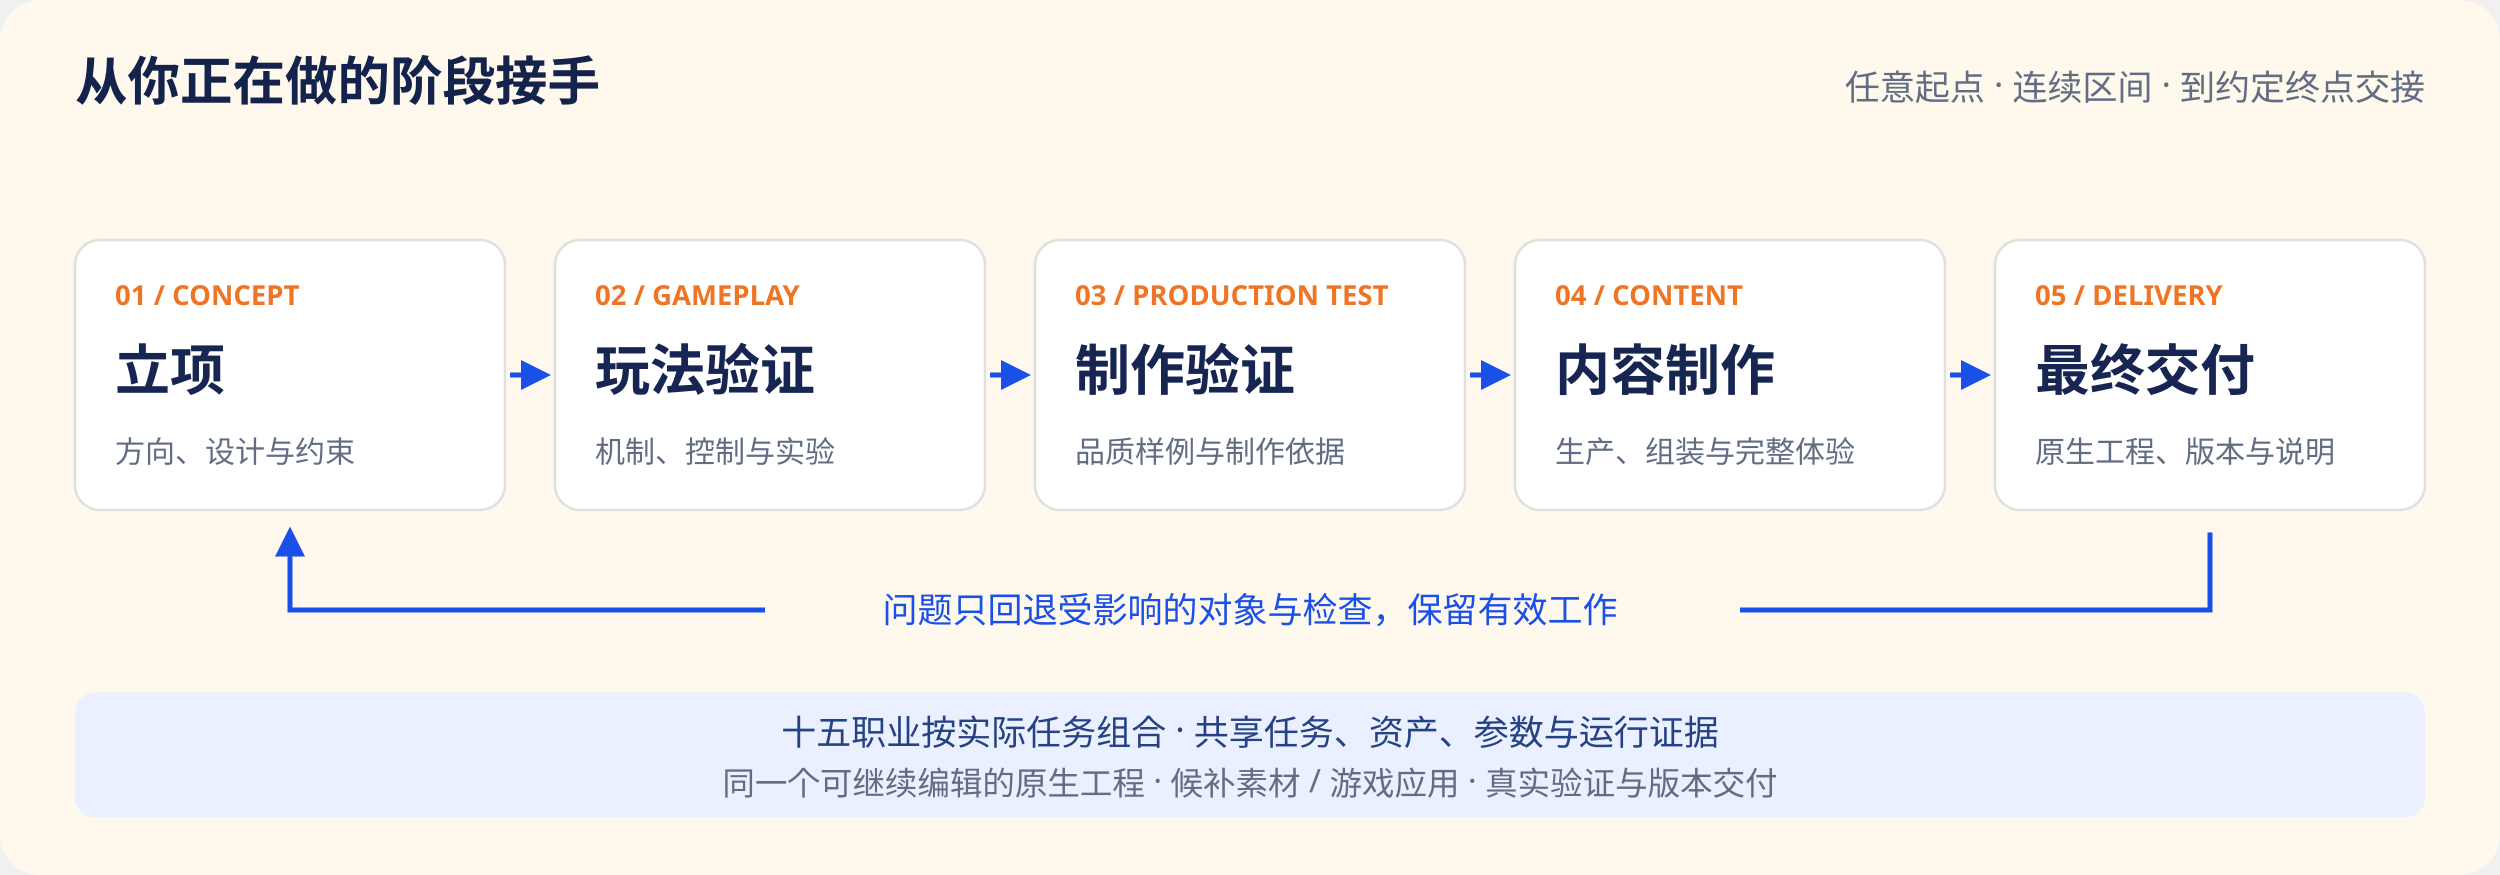
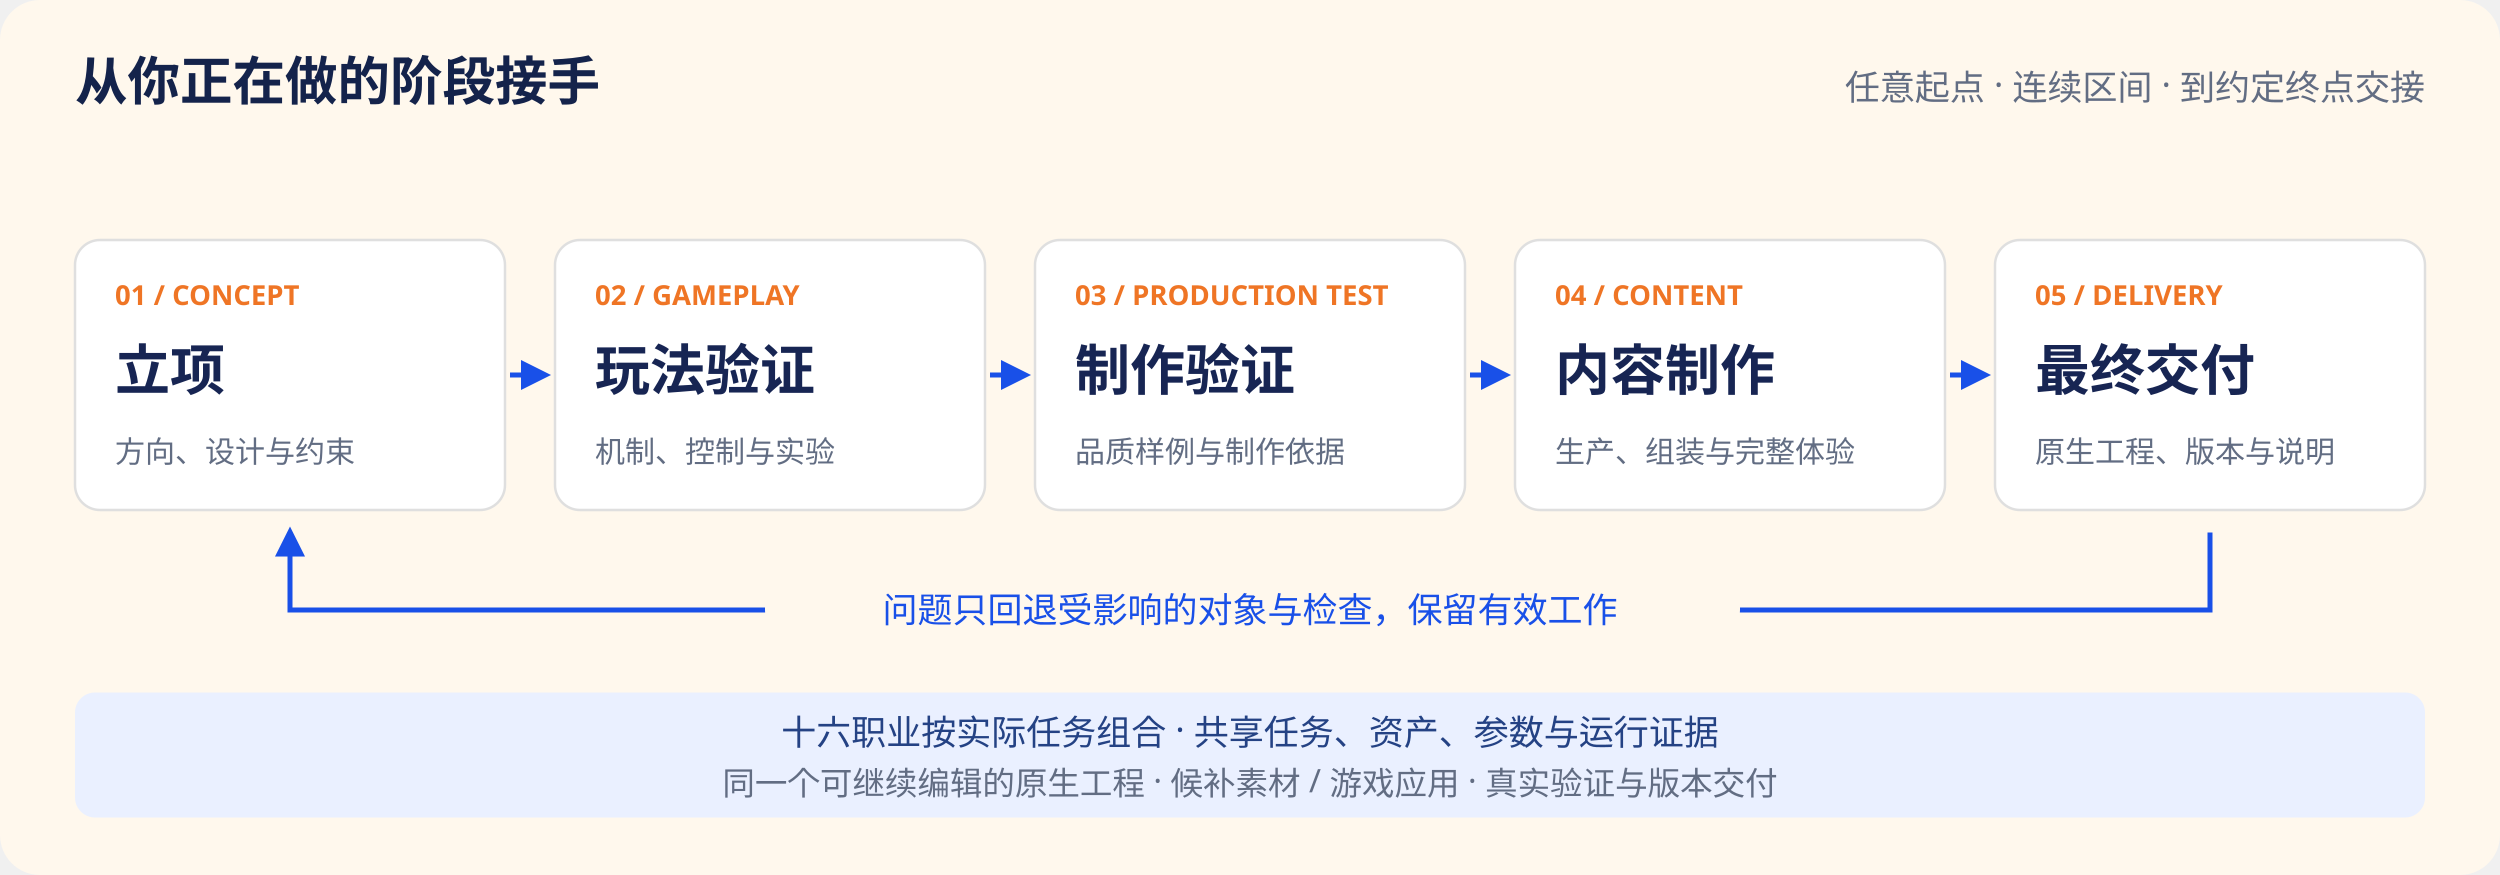
<svg xmlns="http://www.w3.org/2000/svg" width="1000" height="350" viewBox="0 0 1000 350" role="img" aria-labelledby="title desc">
  <defs>
    <marker id="a" viewBox="0 0 10 10" refX="8" refY="5" markerWidth="6" markerHeight="6" orient="auto">
      <path d="M0 0 L10 5 L0 10z" fill="#1950e8" />
    </marker>
  </defs>
  <rect width="1000" height="350" rx="16" fill="#fff8ed" />
  <g font-family="Microsoft YaHei,PingFang SC,sans-serif">
    <text x="30" y="40" font-size="21" font-weight="700" fill="#14234b">从你正在做的阶段接手</text>
    <text x="970" y="40" text-anchor="end" font-size="14" fill="#626d83">任意起点 · 连续区间 · 到约定终点交接</text>
    <rect x="30" y="96" width="172" height="108" rx="10" fill="#fff" stroke="#dfdfdf" />
    <text x="46" y="122" font-size="11" font-weight="700" fill="#ef7525">01 / CONCEPT</text>
    <text x="46" y="156" font-size="22" font-weight="700" fill="#172553">立项</text>
    <text x="46" y="185" font-size="12" fill="#626d83">方向、设计与约束</text>
    <path d="M204 150 H218" stroke="#1950e8" stroke-width="2" marker-end="url(#a)" />
    <rect x="222" y="96" width="172" height="108" rx="10" fill="#fff" stroke="#dfdfdf" />
    <text x="238" y="122" font-size="11" font-weight="700" fill="#ef7525">02 / GAMEPLAY</text>
    <text x="238" y="156" font-size="22" font-weight="700" fill="#172553">玩法验证</text>
    <text x="238" y="185" font-size="12" fill="#626d83">机制、控制与实验</text>
    <path d="M396 150 H410" stroke="#1950e8" stroke-width="2" marker-end="url(#a)" />
    <rect x="414" y="96" width="172" height="108" rx="10" fill="#fff" stroke="#dfdfdf" />
    <text x="430" y="122" font-size="11" font-weight="700" fill="#ef7525">03 / PRODUCTION TEST</text>
    <text x="430" y="156" font-size="22" font-weight="700" fill="#172553">制作验证</text>
    <text x="430" y="185" font-size="12" fill="#626d83">品质样例与制作依据</text>
    <path d="M588 150 H602" stroke="#1950e8" stroke-width="2" marker-end="url(#a)" />
    <rect x="606" y="96" width="172" height="108" rx="10" fill="#fff" stroke="#dfdfdf" />
    <text x="622" y="122" font-size="11" font-weight="700" fill="#ef7525">04 / CONTENT</text>
    <text x="622" y="156" font-size="22" font-weight="700" fill="#172553">内容制作</text>
    <text x="622" y="185" font-size="12" fill="#626d83">生产、组装与完整体验</text>
    <path d="M780 150 H794" stroke="#1950e8" stroke-width="2" marker-end="url(#a)" />
    <rect x="798" y="96" width="172" height="108" rx="10" fill="#fff" stroke="#dfdfdf" />
    <text x="814" y="122" font-size="11" font-weight="700" fill="#ef7525">05 / DELIVERY</text>
    <text x="814" y="156" font-size="22" font-weight="700" fill="#172553">最终交付</text>
    <text x="814" y="185" font-size="12" fill="#626d83">原生工程、版本与说明</text>
    <path d="M884 213 V244 H116 V213" fill="none" stroke="#1950e8" stroke-width="2" marker-end="url(#a)" />
    <rect x="306" y="231" width="390" height="25" rx="12" fill="#fff8ed" />
    <text x="500" y="249" text-anchor="middle" fill="#1950e8" font-size="14">问题只回退受影响的对象与检查，保留有效工作</text>
    <rect x="30" y="277" width="940" height="50" rx="8" fill="#eaf0ff" />
-     <text x="500" y="298" text-anchor="middle" font-size="14" fill="#244284">十五职业按实际任务组合 · 共享任务、资产、参数与运行证据</text>
+     <text x="500" y="298" text-anchor="middle" font-size="14" fill="#244284">十六职业按实际任务组合 · 共享任务、资产、参数与运行证据</text>
    <text x="500" y="318" text-anchor="middle" font-size="13" fill="#626d83">同一个可继续编辑的原生工程 · 候补素材 / 游戏应用 · 真实验证与版本交付</text>
  </g>
</svg>
